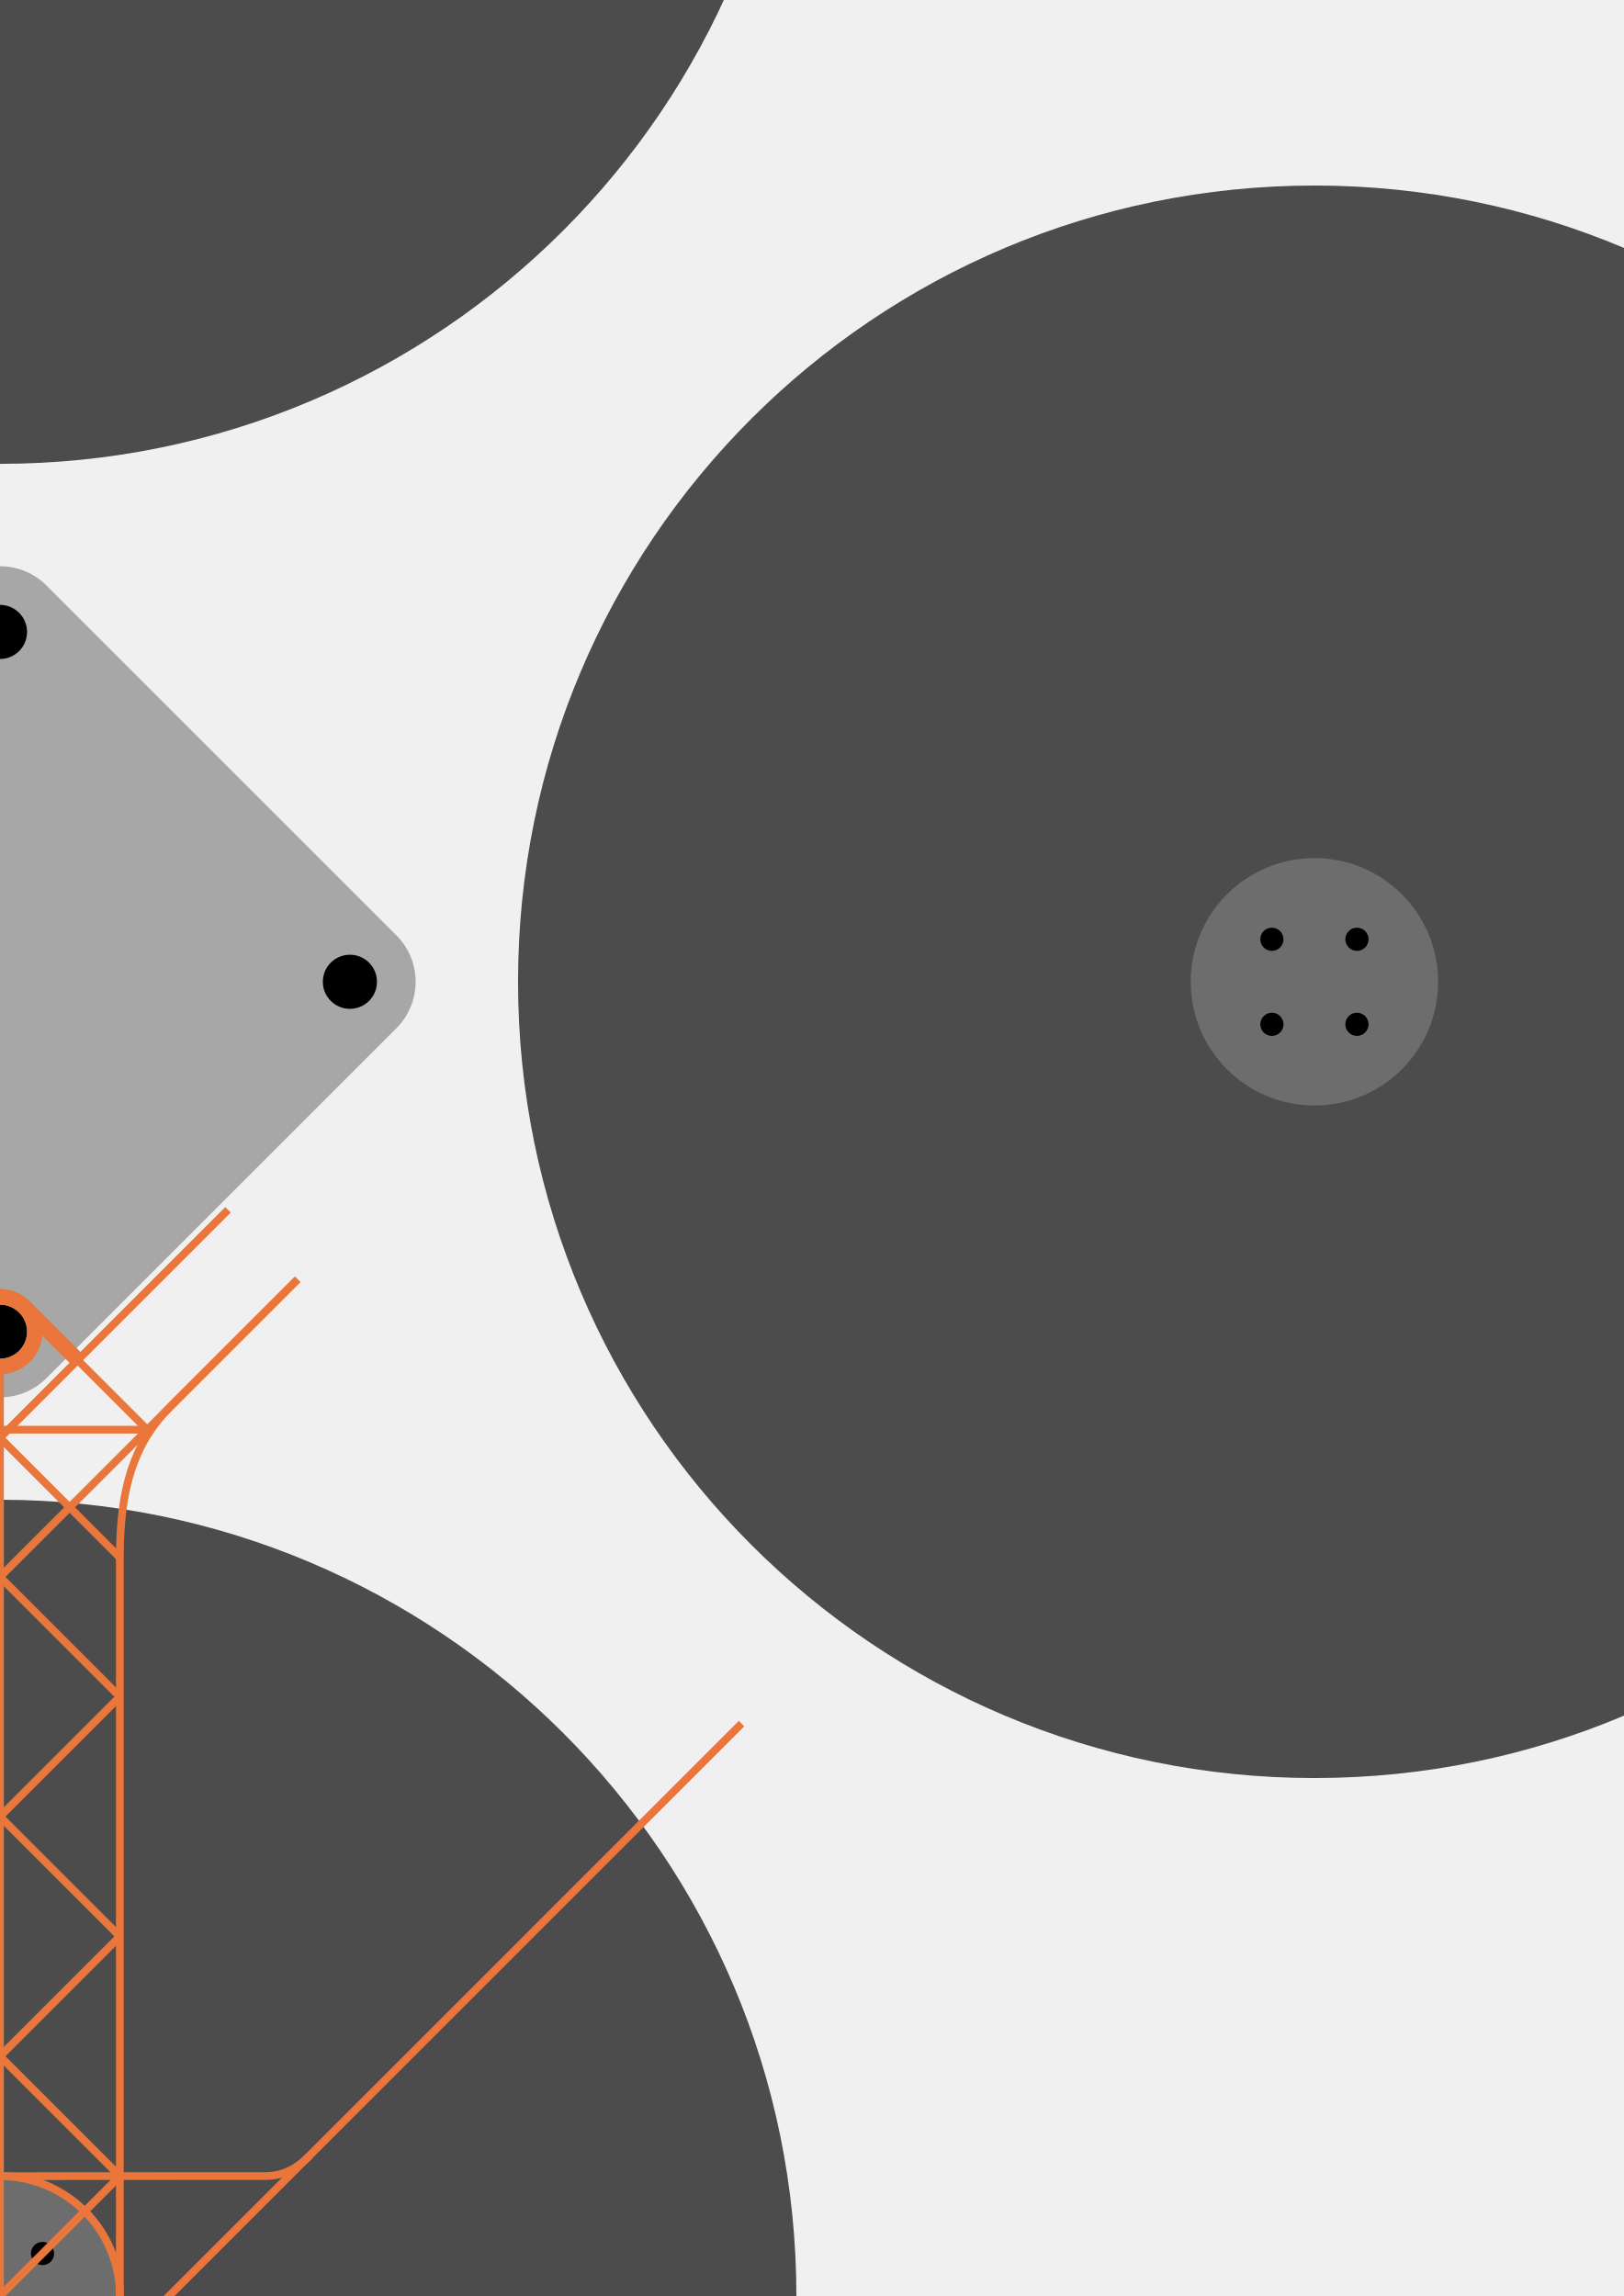
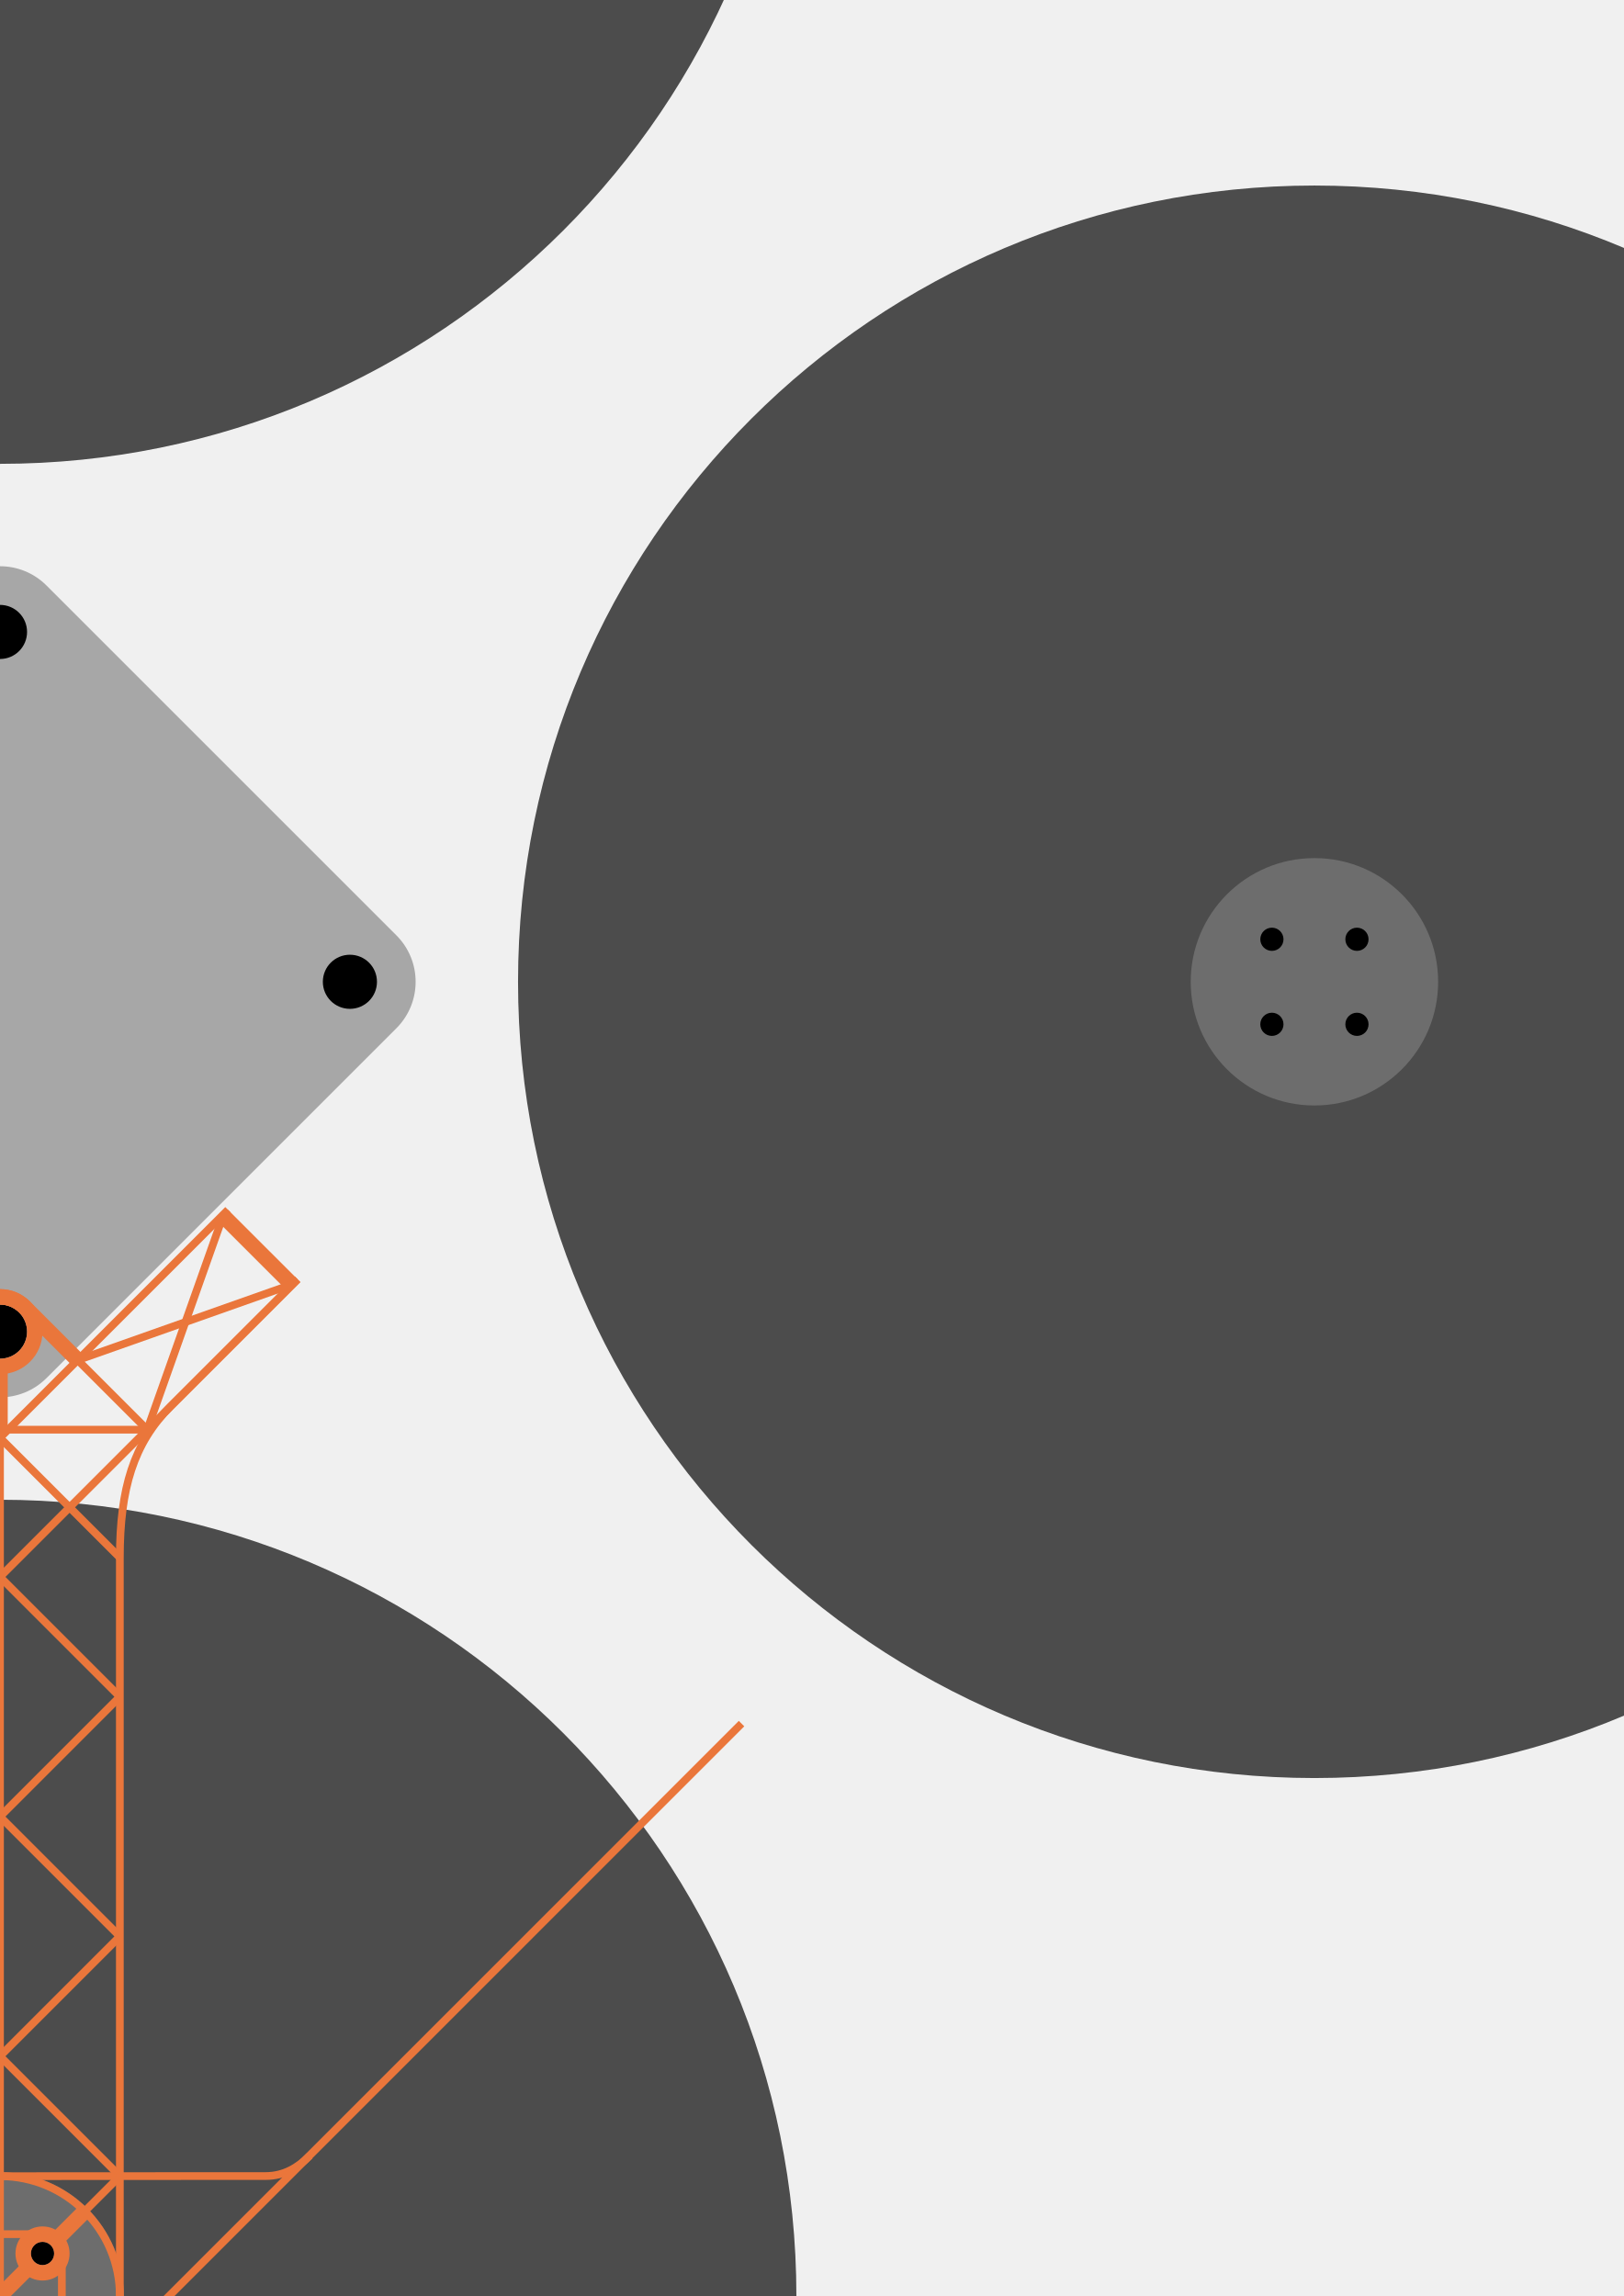
<svg xmlns="http://www.w3.org/2000/svg" width="210mm" height="297mm" viewBox="0 0 210 297" version="1.1" id="svg8">
  <defs id="defs2" />
  <g id="layer1" style="display:inline">
    <rect style="fill:#a7a7a7;fill-opacity:1;stroke:none;stroke-width:0.265;stroke-miterlimit:4;stroke-dasharray:1.06, 0.265;stroke-dashoffset:0;stroke-opacity:1" id="rect929" width="81" height="81" x="49.303" y="49.303" transform="rotate(45)" ry="8.5" />
    <circle style="fill:#4c4c4c;fill-opacity:1;stroke:none;stroke-width:0.265;stroke-miterlimit:4;stroke-dasharray:1.06, 0.265;stroke-dashoffset:0;stroke-opacity:1" id="path843" cx="6.2500003e-06" cy="297" r="103" />
    <circle style="fill:#6d6d6d;fill-opacity:1;stroke:none;stroke-width:0.265;stroke-miterlimit:4;stroke-dasharray:1.06, 0.265;stroke-dashoffset:0;stroke-opacity:1" id="path831" cx="6.2500003e-06" cy="297" r="16" />
    <circle style="fill:#000000;fill-opacity:1;stroke:none;stroke-width:0.265;stroke-miterlimit:4;stroke-dasharray:1.06, 0.265;stroke-dashoffset:0;stroke-opacity:1" id="path823" cx="5.5" cy="291.5" r="1.5" />
    <circle r="1.5" cy="-5.5" cx="302.5" id="circle825" style="fill:#000000;fill-opacity:1;stroke:none;stroke-width:0.265;stroke-miterlimit:4;stroke-dasharray:1.06, 0.265;stroke-dashoffset:0;stroke-opacity:1" transform="rotate(90)" />
    <circle transform="scale(-1)" style="fill:#000000;fill-opacity:1;stroke:none;stroke-width:0.265;stroke-miterlimit:4;stroke-dasharray:1.06, 0.265;stroke-dashoffset:0;stroke-opacity:1" id="circle827" cx="5.5" cy="-302.5" r="1.5" />
    <circle r="1.5" cy="-5.5" cx="-291.5" id="circle829" style="fill:#000000;fill-opacity:1;stroke:none;stroke-width:0.265;stroke-miterlimit:4;stroke-dasharray:1.06, 0.265;stroke-dashoffset:0;stroke-opacity:1" transform="rotate(-90)" />
    <circle r="103" cy="170" cx="-127" id="circle847" style="fill:#4c4c4c;fill-opacity:1;stroke:none;stroke-width:0.265;stroke-miterlimit:4;stroke-dasharray:1.06, 0.265;stroke-dashoffset:0;stroke-opacity:1" transform="rotate(-90)" />
    <circle r="16" cy="170" cx="-127" id="circle849" style="fill:#6d6d6d;fill-opacity:1;stroke:none;stroke-width:0.265;stroke-miterlimit:4;stroke-dasharray:1.06, 0.265;stroke-dashoffset:0;stroke-opacity:1" transform="rotate(-90)" />
    <circle r="1.5" cy="164.5" cx="-121.5" id="circle851" style="fill:#000000;fill-opacity:1;stroke:none;stroke-width:0.265;stroke-miterlimit:4;stroke-dasharray:1.06, 0.265;stroke-dashoffset:0;stroke-opacity:1" transform="rotate(-90)" />
    <circle style="fill:#000000;fill-opacity:1;stroke:none;stroke-width:0.265;stroke-miterlimit:4;stroke-dasharray:1.06, 0.265;stroke-dashoffset:0;stroke-opacity:1" id="circle853" cx="175.5" cy="121.5" r="1.5" />
    <circle r="1.5" cy="-175.5" cx="132.5" id="circle855" style="fill:#000000;fill-opacity:1;stroke:none;stroke-width:0.265;stroke-miterlimit:4;stroke-dasharray:1.06, 0.265;stroke-dashoffset:0;stroke-opacity:1" transform="rotate(90)" />
    <circle transform="scale(-1)" style="fill:#000000;fill-opacity:1;stroke:none;stroke-width:0.265;stroke-miterlimit:4;stroke-dasharray:1.06, 0.265;stroke-dashoffset:0;stroke-opacity:1" id="circle857" cx="-164.5" cy="-132.5" r="1.5" />
    <circle transform="scale(-1)" style="fill:#4c4c4c;fill-opacity:1;stroke:none;stroke-width:0.265;stroke-miterlimit:4;stroke-dasharray:1.06, 0.265;stroke-dashoffset:0;stroke-opacity:1" id="circle859" cx="-6.2500003e-06" cy="43" r="103" />
    <circle transform="scale(-1)" style="fill:#6d6d6d;fill-opacity:1;stroke:none;stroke-width:0.265;stroke-miterlimit:4;stroke-dasharray:1.06, 0.265;stroke-dashoffset:0;stroke-opacity:1" id="circle861" cx="-6.2500003e-06" cy="43" r="16" />
    <circle transform="scale(-1)" style="fill:#000000;fill-opacity:1;stroke:none;stroke-width:0.265;stroke-miterlimit:4;stroke-dasharray:1.06, 0.265;stroke-dashoffset:0;stroke-opacity:1" id="circle863" cx="5.5" cy="37.5" r="1.5" />
    <circle r="1.5" cy="-5.5" cx="48.5" id="circle865" style="fill:#000000;fill-opacity:1;stroke:none;stroke-width:0.265;stroke-miterlimit:4;stroke-dasharray:1.06, 0.265;stroke-dashoffset:0;stroke-opacity:1" transform="rotate(-90)" />
    <circle style="fill:#000000;fill-opacity:1;stroke:none;stroke-width:0.265;stroke-miterlimit:4;stroke-dasharray:1.06, 0.265;stroke-dashoffset:0;stroke-opacity:1" id="circle867" cx="5.5" cy="-48.5" r="1.5" />
    <circle r="1.5" cy="-5.5" cx="-37.5" id="circle869" style="fill:#000000;fill-opacity:1;stroke:none;stroke-width:0.265;stroke-miterlimit:4;stroke-dasharray:1.06, 0.265;stroke-dashoffset:0;stroke-opacity:1" transform="rotate(90)" />
    <circle r="103" cy="170" cx="127" id="circle871" style="fill:#4c4c4c;fill-opacity:1;stroke:none;stroke-width:0.265;stroke-miterlimit:4;stroke-dasharray:1.06, 0.265;stroke-dashoffset:0;stroke-opacity:1" transform="rotate(90)" />
    <circle r="16" cy="170" cx="127" id="circle873" style="fill:#6d6d6d;fill-opacity:1;stroke:none;stroke-width:0.265;stroke-miterlimit:4;stroke-dasharray:1.06, 0.265;stroke-dashoffset:0;stroke-opacity:1" transform="rotate(90)" />
    <circle r="1.5" cy="164.5" cx="132.5" id="circle875" style="fill:#000000;fill-opacity:1;stroke:none;stroke-width:0.265;stroke-miterlimit:4;stroke-dasharray:1.06, 0.265;stroke-dashoffset:0;stroke-opacity:1" transform="rotate(90)" />
    <circle transform="scale(-1)" style="fill:#000000;fill-opacity:1;stroke:none;stroke-width:0.265;stroke-miterlimit:4;stroke-dasharray:1.06, 0.265;stroke-dashoffset:0;stroke-opacity:1" id="circle877" cx="175.5" cy="-132.5" r="1.5" />
    <circle r="1.5" cy="-175.5" cx="-121.5" id="circle879" style="fill:#000000;fill-opacity:1;stroke:none;stroke-width:0.265;stroke-miterlimit:4;stroke-dasharray:1.06, 0.265;stroke-dashoffset:0;stroke-opacity:1" transform="rotate(-90)" />
    <circle style="fill:#000000;fill-opacity:1;stroke:none;stroke-width:0.265;stroke-miterlimit:4;stroke-dasharray:1.06, 0.265;stroke-dashoffset:0;stroke-opacity:1" id="circle881" cx="-164.5" cy="121.5" r="1.5" />
    <circle style="fill:#000000;fill-opacity:1;stroke:none;stroke-width:0.265;stroke-miterlimit:4;stroke-dasharray:1.06, 0.265;stroke-dashoffset:0;stroke-opacity:1" id="path921" cx="-45.255" cy="127" r="3.5" />
    <circle r="3.5" cy="6.2500003e-06" cx="-172.255" id="circle923" style="fill:#000000;fill-opacity:1;stroke:none;stroke-width:0.265;stroke-miterlimit:4;stroke-dasharray:1.06, 0.265;stroke-dashoffset:0;stroke-opacity:1" transform="rotate(-90)" />
    <circle transform="scale(-1)" style="fill:#000000;fill-opacity:1;stroke:none;stroke-width:0.265;stroke-miterlimit:4;stroke-dasharray:1.06, 0.265;stroke-dashoffset:0;stroke-opacity:1" id="circle925" cx="-45.255" cy="-127" r="3.5" />
    <circle r="3.5" cy="-6.2499998e-06" cx="81.745" id="circle927" style="fill:#000000;fill-opacity:1;stroke:none;stroke-width:0.265;stroke-miterlimit:4;stroke-dasharray:1.06, 0.265;stroke-dashoffset:0;stroke-opacity:1" transform="rotate(90)" />
    <text xml:space="preserve" style="font-style:normal;font-variant:normal;font-weight:normal;font-stretch:normal;font-size:10.583px;line-height:1.25;font-family:Sawasdee;-inkscape-font-specification:Sawasdee;letter-spacing:0px;word-spacing:0px;fill:#ffffff;fill-opacity:1;stroke:none;stroke-width:0.265" x="-21.585" y="392.25" id="text937">
      <tspan x="-21.585" y="392.25" style="font-style:normal;font-variant:normal;font-weight:normal;font-stretch:normal;font-family:Sawasdee;-inkscape-font-specification:Sawasdee;fill:#ffffff;fill-opacity:1;stroke-width:0.265" id="tspan939">Propeller</tspan>
    </text>
  </g>
  <g id="layer2" style="display:inline;opacity:1">
    <path id="path1088" style="fill:none;fill-opacity:1;stroke:#ea763b;stroke-width:1;stroke-miterlimit:4;stroke-dasharray:none;stroke-dashoffset:0;stroke-opacity:1" d="M 95.906,222.957 10.909,307.96 C 8.104,310.765 4.229,312.5 -0.026,312.5 c -4.255,0 -8.13,-1.735 -10.935,-4.54 l -84.997,-85.003" />
    <path style="display:inline;fill:none;fill-opacity:1;stroke:#ea763b;stroke-width:1;stroke-miterlimit:4;stroke-dasharray:none;stroke-dashoffset:0;stroke-opacity:1" d="M 15.5,297 A 15.5,15.5 0 0 1 6.3354169e-6,312.5 15.5,15.5 0 0 1 -15.5,297 15.5,15.5 0 0 1 6.3354169e-6,281.5 15.5,15.5 0 0 1 15.5,297 Z" id="path831-7" />
    <path style="fill:none;fill-opacity:1;stroke:#ea763b;stroke-width:1;stroke-miterlimit:4;stroke-dasharray:none;stroke-dashoffset:0;stroke-opacity:1" d="m 0,281.5 -34.365,-0.018 c -2.355,-0.001 -4.167,-1.095 -5.703,-2.632" id="rect1108" />
    <path id="path1185" d="m -1e-6,281.5 34.365,-0.018 c 2.355,-0.001 4.167,-1.095 5.703,-2.632" style="fill:none;fill-opacity:1;stroke:#ea763b;stroke-width:1;stroke-miterlimit:4;stroke-dasharray:none;stroke-dashoffset:0;stroke-opacity:1" />
    <path style="fill:none;stroke:#ea763b;stroke-width:1;stroke-linecap:butt;stroke-linejoin:miter;stroke-miterlimit:4;stroke-dasharray:none;stroke-opacity:1" d="m -15.5,297 v -95.514 c 0,-8.959 -1.798,-14.8 -6.538,-19.541 l -16.453,-16.453" id="path1214" />
    <path style="fill:none;stroke:#ea763b;stroke-width:1;stroke-linecap:butt;stroke-linejoin:bevel;stroke-miterlimit:4;stroke-dasharray:none;stroke-opacity:1" d="M -29.491,156.495 15.5,201.486" id="path1225" />
    <path id="path1233" d="m 29.491,156.495 -44.991,44.991" style="fill:none;stroke:#ea763b;stroke-width:1;stroke-linecap:butt;stroke-linejoin:bevel;stroke-miterlimit:4;stroke-dasharray:none;stroke-opacity:1" />
    <path transform="rotate(-90)" style="display:inline;fill:none;fill-opacity:1;stroke:#ea763b;stroke-width:2;stroke-miterlimit:4;stroke-dasharray:none;stroke-dashoffset:0;stroke-opacity:1" d="m -167.755,6.20625e-6 a 4.5,4.5 0 0 1 -4.5,4.5 4.5,4.5 0 0 1 -4.5,-4.5 4.5,4.5 0 0 1 4.5,-4.5 4.5,4.5 0 0 1 4.5,4.5 z" id="circle923-3" />
-     <path style="fill:none;stroke:#ea763b;stroke-width:1;stroke-linecap:butt;stroke-linejoin:bevel;stroke-miterlimit:4;stroke-dasharray:none;stroke-opacity:1" d="M -38.492,165.492 1.705205e-5,203.984 -15.5,219.484 1.705205e-5,234.984 -15.5,250.484 1.705205e-5,265.984 -15.508,281.492 5.5,302.5 l 5.46,5.46" id="path1255" />
+     <path style="fill:none;stroke:#ea763b;stroke-width:1;stroke-linecap:butt;stroke-linejoin:bevel;stroke-miterlimit:4;stroke-dasharray:none;stroke-opacity:1" d="M -38.492,165.492 1.705205e-5,203.984 -15.5,219.484 1.705205e-5,234.984 -15.5,250.484 1.705205e-5,265.984 -15.508,281.492 l 4.548,4.548" id="path1255" />
    <path id="path1257" d="m 15.5,297 v -95.514 c 0,-8.959 1.798,-14.8 6.538,-19.541 l 16.453,-16.453" style="fill:none;stroke:#ea763b;stroke-width:1;stroke-linecap:butt;stroke-linejoin:miter;stroke-miterlimit:4;stroke-dasharray:none;stroke-opacity:1" />
-     <path id="path1261" d="M 38.492,165.492 1.854795e-5,203.984 15.5,219.484 1.854795e-5,234.984 15.5,250.484 1.854795e-5,265.984 15.508,281.492 -5.5,302.5 l -5.46,5.46" style="fill:none;stroke:#ea763b;stroke-width:1;stroke-linecap:butt;stroke-linejoin:bevel;stroke-miterlimit:4;stroke-dasharray:none;stroke-opacity:1" />
-     <path style="fill:none;stroke:#ea763b;stroke-width:1;stroke-linecap:butt;stroke-linejoin:miter;stroke-opacity:1;stroke-miterlimit:4;stroke-dasharray:none" d="m 1.7552164e-5,176.755 -5.2e-11,135.745" id="path1263" />
+     <path id="path1261" d="M 38.492,165.492 1.854795e-5,203.984 15.5,219.484 1.854795e-5,234.984 15.5,250.484 1.854795e-5,265.984 15.508,281.492 l -4.548,4.548" style="fill:none;stroke:#ea763b;stroke-width:1;stroke-linecap:butt;stroke-linejoin:bevel;stroke-miterlimit:4;stroke-dasharray:none;stroke-opacity:1" />
+     <path style="fill:none;stroke:#ea763b;stroke-width:1;stroke-linecap:butt;stroke-linejoin:miter;stroke-miterlimit:4;stroke-dasharray:none;stroke-opacity:1" d="m 1.7552164e-5,184.937 -5.2e-11,127.563" id="path1263" />
    <path id="path1265" d="m -175.939,-10.048 6.866,6.866 c 0.814,0.814 1.318,1.939 1.318,3.182 0,1.243 -0.504,2.368 -1.318,3.182 l -6.866,6.866" style="display:inline;fill:none;fill-opacity:1;stroke:#ea763b;stroke-width:2;stroke-miterlimit:4;stroke-dasharray:none;stroke-dashoffset:0;stroke-opacity:1" transform="rotate(-90)" />
    <path style="fill:none;stroke:#ea763b;stroke-width:1;stroke-linecap:butt;stroke-linejoin:miter;stroke-miterlimit:4;stroke-dasharray:none;stroke-opacity:1" d="m -10.048,175.939 -9.293,9.293" id="path1267" />
    <path id="path1269" d="m 10.048,175.939 9.293,9.293" style="fill:none;stroke:#ea763b;stroke-width:1;stroke-linecap:butt;stroke-linejoin:miter;stroke-miterlimit:4;stroke-dasharray:none;stroke-opacity:1" />
    <path style="fill:none;stroke:#ea763b;stroke-width:1;stroke-linecap:butt;stroke-linejoin:miter;stroke-opacity:1;stroke-miterlimit:4;stroke-dasharray:none" d="M -19.046,184.937 H 19.046" id="path1271" />
+     <path transform="scale(-1)" style="display:inline;fill:none;fill-opacity:1;stroke:#ea763b;stroke-width:2;stroke-miterlimit:4;stroke-dasharray:none;stroke-dashoffset:0;stroke-opacity:1" d="m 8,-302.5 a 2.5,2.5 0 0 1 -2.5,2.5 2.5,2.5 0 0 1 -2.5,-2.5 2.5,2.5 0 0 1 2.5,-2.5 2.5,2.5 0 0 1 2.5,2.5 z" id="circle827-3" />
+     <path transform="rotate(90)" style="display:inline;fill:none;fill-opacity:1;stroke:#ea763b;stroke-width:2;stroke-miterlimit:4;stroke-dasharray:none;stroke-dashoffset:0;stroke-opacity:1" d="m 305,-5.5 a 2.5,2.5 0 0 1 -2.5,2.5 2.5,2.5 0 0 1 -2.5,-2.5 2.5,2.5 0 0 1 2.5,-2.5 2.5,2.5 0 0 1 2.5,2.5 z" id="circle883" />
+     <path style="display:inline;fill:none;fill-opacity:1;stroke:#ea763b;stroke-width:2;stroke-miterlimit:4;stroke-dasharray:none;stroke-dashoffset:0;stroke-opacity:1" d="m 8,291.5 a 2.5,2.5 0 0 1 -2.5,2.5 2.5,2.5 0 0 1 -2.5,-2.5 2.5,2.5 0 0 1 2.5,-2.5 2.5,2.5 0 0 1 2.5,2.5 z" id="circle885" />
+     <path transform="rotate(-90)" style="display:inline;fill:none;fill-opacity:1;stroke:#ea763b;stroke-width:2;stroke-miterlimit:4;stroke-dasharray:none;stroke-dashoffset:0;stroke-opacity:1" d="m -289,-5.5 a 2.5,2.5 0 0 1 -2.5,2.5 2.5,2.5 0 0 1 -2.5,-2.5 2.5,2.5 0 0 1 2.5,-2.5 2.5,2.5 0 0 1 2.5,2.5 z" id="circle887" />
+     <path style="fill:none;stroke:#ea763b;stroke-width:2;stroke-linecap:butt;stroke-linejoin:miter;stroke-miterlimit:4;stroke-dasharray:none;stroke-opacity:1" d="m 3.637,300.637 -7.369,-7.369 m -3.424,-3.424 -3.804,-3.804" id="path905" />
+     <path id="path909" d="m -3.637,300.637 7.369,-7.369 m 3.424,-3.424 3.804,-3.804" style="fill:none;stroke:#ea763b;stroke-width:2;stroke-linecap:butt;stroke-linejoin:miter;stroke-miterlimit:4;stroke-dasharray:none;stroke-opacity:1" />
+     <path style="fill:none;stroke:#ea763b;stroke-width:1;stroke-linecap:butt;stroke-linejoin:miter;stroke-opacity:1;stroke-miterlimit:4;stroke-dasharray:none" d="m -8,291.5 -1.56e-5,11" id="path922" />
+     <path style="fill:none;stroke:#ea763b;stroke-width:1;stroke-linecap:butt;stroke-linejoin:miter;stroke-opacity:1;stroke-miterlimit:4;stroke-dasharray:none" d="M -5.5,305 H 5.5" id="path924" />
+     <path style="fill:none;stroke:#ea763b;stroke-width:1;stroke-linecap:butt;stroke-linejoin:miter;stroke-opacity:1;stroke-miterlimit:4;stroke-dasharray:none" d="m 8,302.5 v -11" id="path926" />
+     <path style="fill:none;stroke:#ea763b;stroke-width:1;stroke-linecap:butt;stroke-linejoin:miter;stroke-opacity:1;stroke-miterlimit:4;stroke-dasharray:none" d="M 5.5,289 H -5.5" id="path928" />
+     <path style="fill:none;stroke:#ea763b;stroke-width:1;stroke-linecap:butt;stroke-linejoin:miter;stroke-opacity:1;stroke-miterlimit:4;stroke-dasharray:none" d="M -5.5,305 H -13.276" id="path930" />
+     <path style="fill:none;stroke:#ea763b;stroke-width:1;stroke-linecap:butt;stroke-linejoin:miter;stroke-opacity:1;stroke-miterlimit:4;stroke-dasharray:none" d="M 5.499,305 H 13.276" id="path932" />
+     <path style="fill:none;stroke:#ea763b;stroke-width:2;stroke-linecap:butt;stroke-linejoin:miter;stroke-opacity:1;stroke-miterlimit:4;stroke-dasharray:none" d="m 1.7552164e-5,176.755 v 8.182" id="path934" />
+     <path style="fill:none;stroke:#ea763b;stroke-width:1;stroke-linecap:butt;stroke-linejoin:miter;stroke-miterlimit:4;stroke-dasharray:none;stroke-opacity:1" d="m -28.931,157.055 9.885,27.882" id="path936" />
+     <path style="fill:none;stroke:#ea763b;stroke-width:1;stroke-linecap:butt;stroke-linejoin:miter;stroke-miterlimit:4;stroke-dasharray:none;stroke-opacity:1" d="m -37.88,166.104 27.832,9.835" id="path938" />
+     <path style="color:#000000;font-style:normal;font-variant:normal;font-weight:normal;font-stretch:normal;font-size:medium;line-height:normal;font-family:sans-serif;font-variant-ligatures:normal;font-variant-position:normal;font-variant-caps:normal;font-variant-numeric:normal;font-variant-alternates:normal;font-feature-settings:normal;text-indent:0;text-align:start;text-decoration:none;text-decoration-line:none;text-decoration-style:solid;text-decoration-color:#000000;letter-spacing:normal;word-spacing:normal;text-transform:none;writing-mode:lr-tb;direction:ltr;text-orientation:mixed;dominant-baseline:auto;baseline-shift:baseline;text-anchor:start;white-space:normal;shape-padding:0;clip-rule:nonzero;display:inline;overflow:visible;visibility:visible;opacity:1;isolation:auto;mix-blend-mode:normal;color-interpolation:sRGB;color-interpolation-filters:linearRGB;solid-color:#000000;solid-opacity:1;vector-effect:none;fill:#ea763b;fill-opacity:1;fill-rule:nonzero;stroke:none;stroke-width:2;stroke-linecap:butt;stroke-linejoin:miter;stroke-miterlimit:4;stroke-dasharray:none;stroke-dashoffset:0;stroke-opacity:1;color-rendering:auto;image-rendering:auto;shape-rendering:auto;text-rendering:auto;enable-background:accumulate" d="m -29.493,156.493 -9,8.996 1.414,1.416 9,-8.998 z" id="path940" />
+     <path id="path944" d="m 29.493,156.493 9,8.996 -1.414,1.416 -9,-8.998 z" style="color:#000000;font-style:normal;font-variant:normal;font-weight:normal;font-stretch:normal;font-size:medium;line-height:normal;font-family:sans-serif;font-variant-ligatures:normal;font-variant-position:normal;font-variant-caps:normal;font-variant-numeric:normal;font-variant-alternates:normal;font-feature-settings:normal;text-indent:0;text-align:start;text-decoration:none;text-decoration-line:none;text-decoration-style:solid;text-decoration-color:#000000;letter-spacing:normal;word-spacing:normal;text-transform:none;writing-mode:lr-tb;direction:ltr;text-orientation:mixed;dominant-baseline:auto;baseline-shift:baseline;text-anchor:start;white-space:normal;shape-padding:0;clip-rule:nonzero;display:inline;overflow:visible;visibility:visible;opacity:1;isolation:auto;mix-blend-mode:normal;color-interpolation:sRGB;color-interpolation-filters:linearRGB;solid-color:#000000;solid-opacity:1;vector-effect:none;fill:#ea763b;fill-opacity:1;fill-rule:nonzero;stroke:none;stroke-width:2;stroke-linecap:butt;stroke-linejoin:miter;stroke-miterlimit:4;stroke-dasharray:none;stroke-dashoffset:0;stroke-opacity:1;color-rendering:auto;image-rendering:auto;shape-rendering:auto;text-rendering:auto;enable-background:accumulate" />
+     <path id="path946" d="m 28.931,157.055 -9.885,27.882" style="fill:none;stroke:#ea763b;stroke-width:1;stroke-linecap:butt;stroke-linejoin:miter;stroke-miterlimit:4;stroke-dasharray:none;stroke-opacity:1" />
+     <path id="path948" d="m 37.88,166.104 -27.832,9.835" style="fill:none;stroke:#ea763b;stroke-width:1;stroke-linecap:butt;stroke-linejoin:miter;stroke-miterlimit:4;stroke-dasharray:none;stroke-opacity:1" />
  </g>
</svg>
